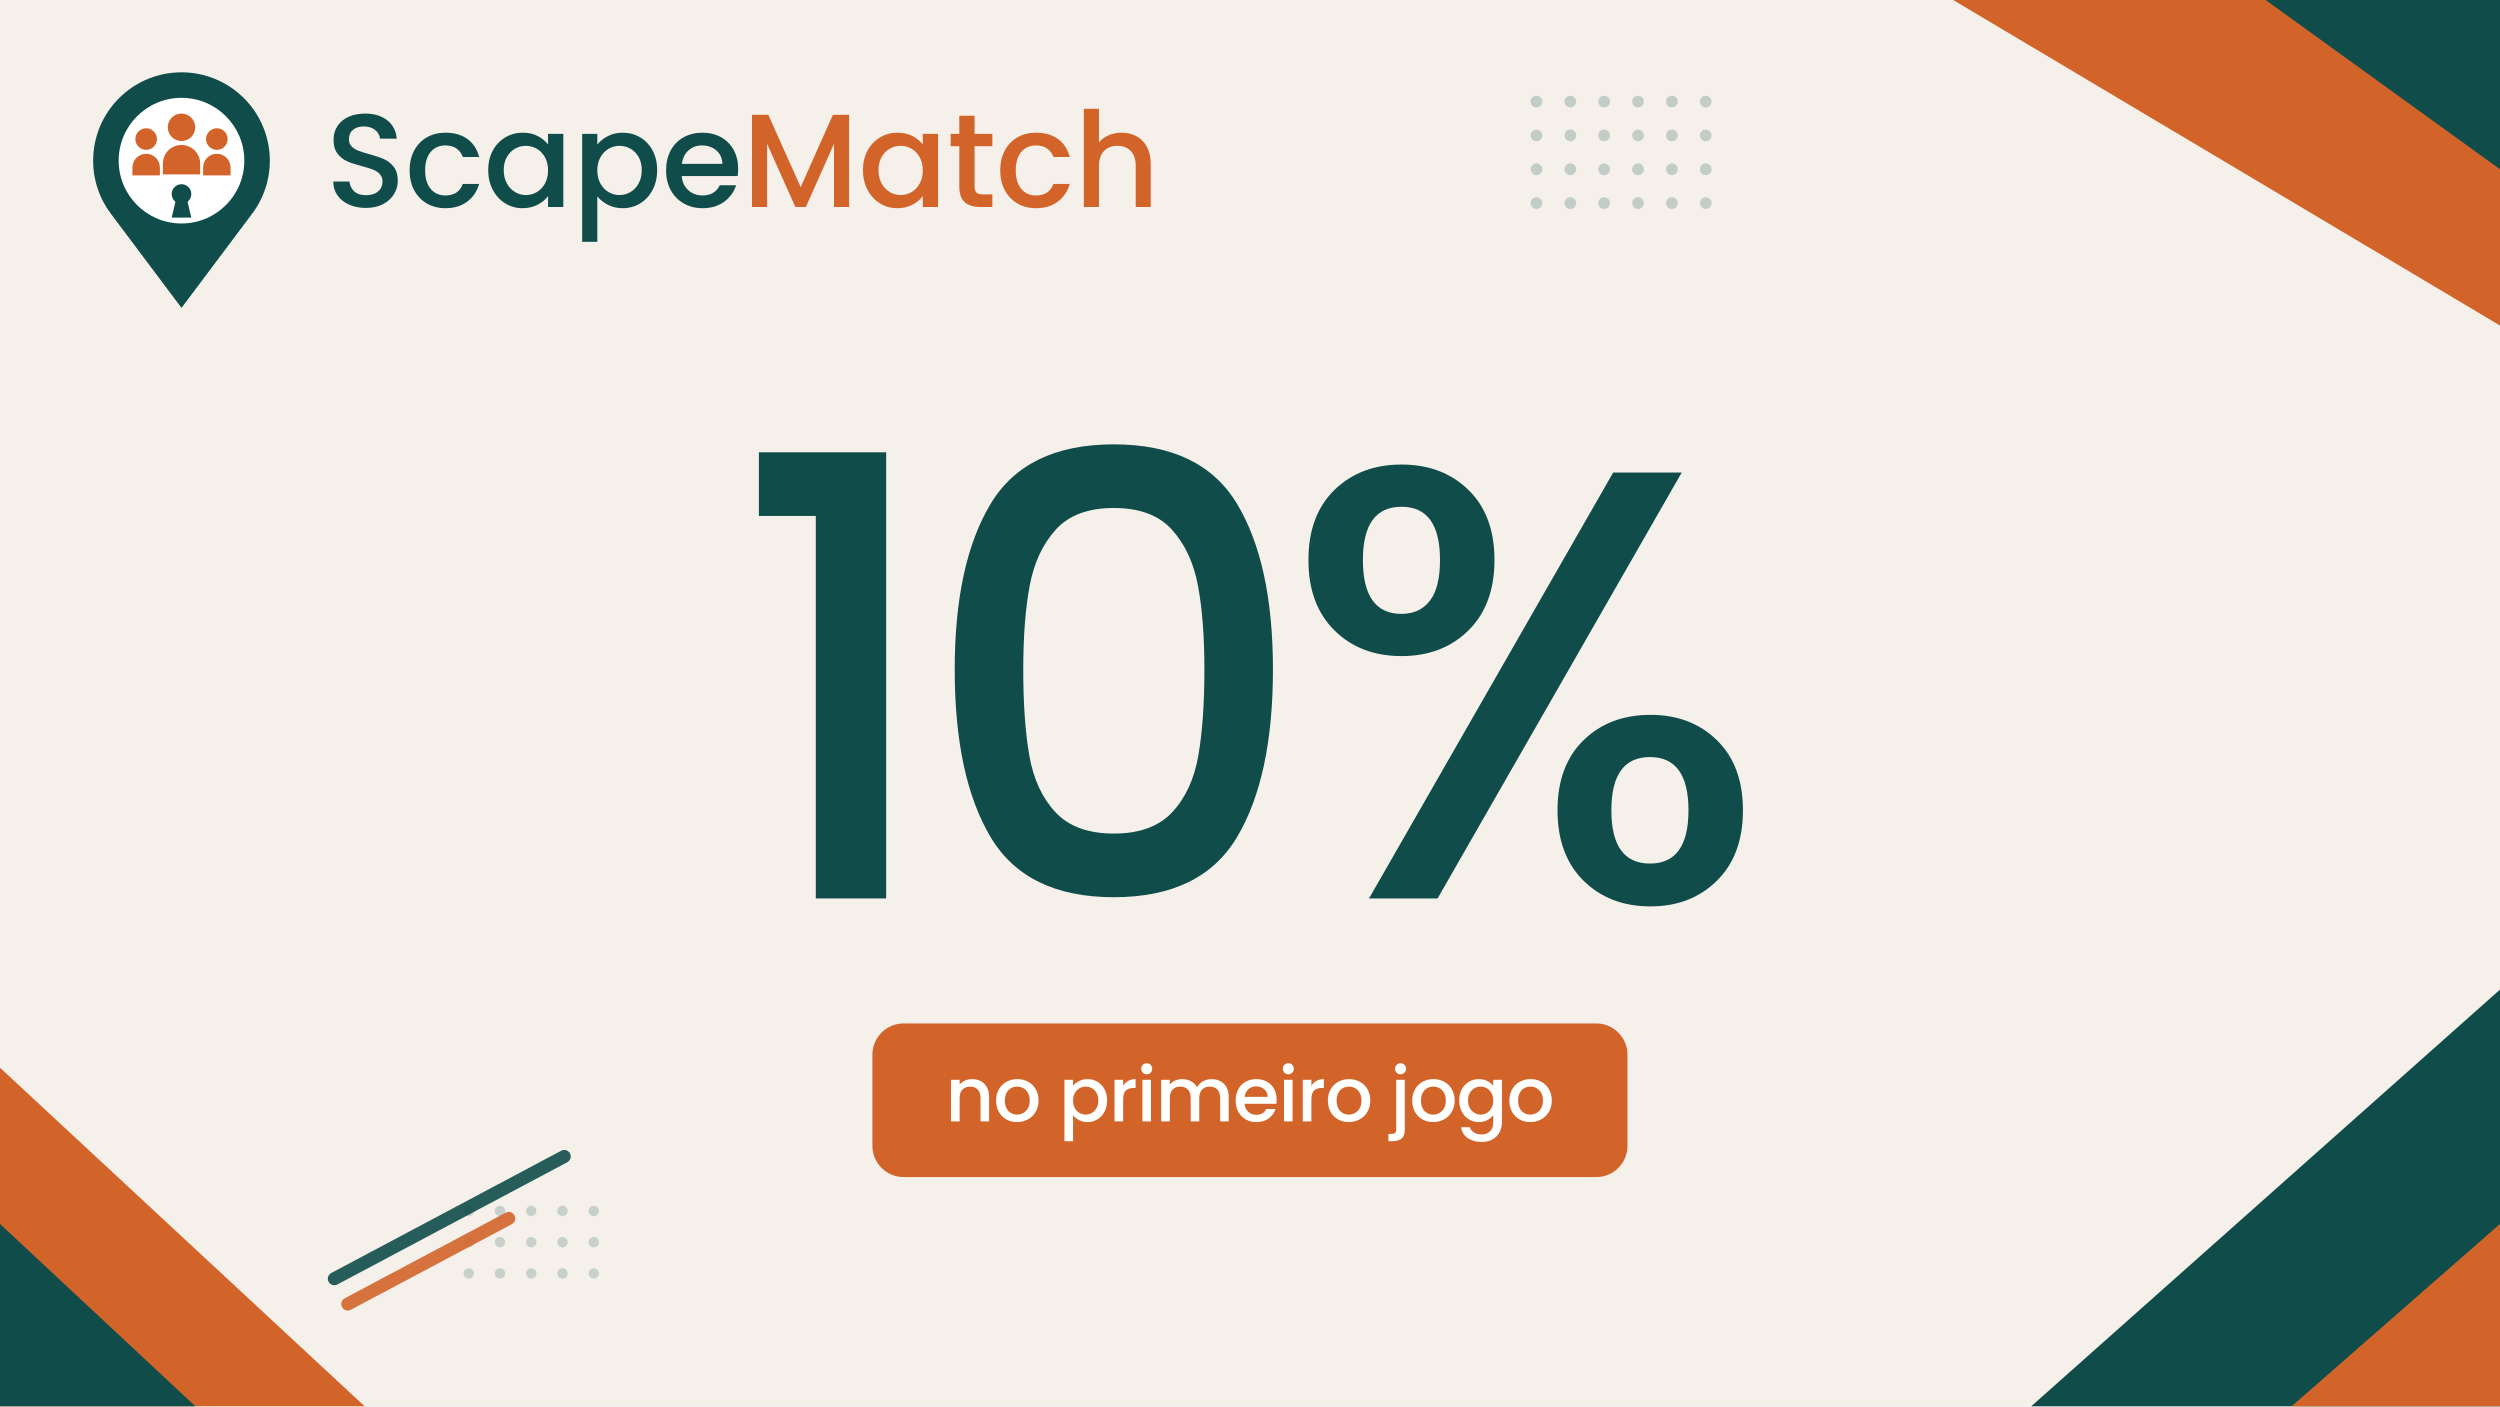
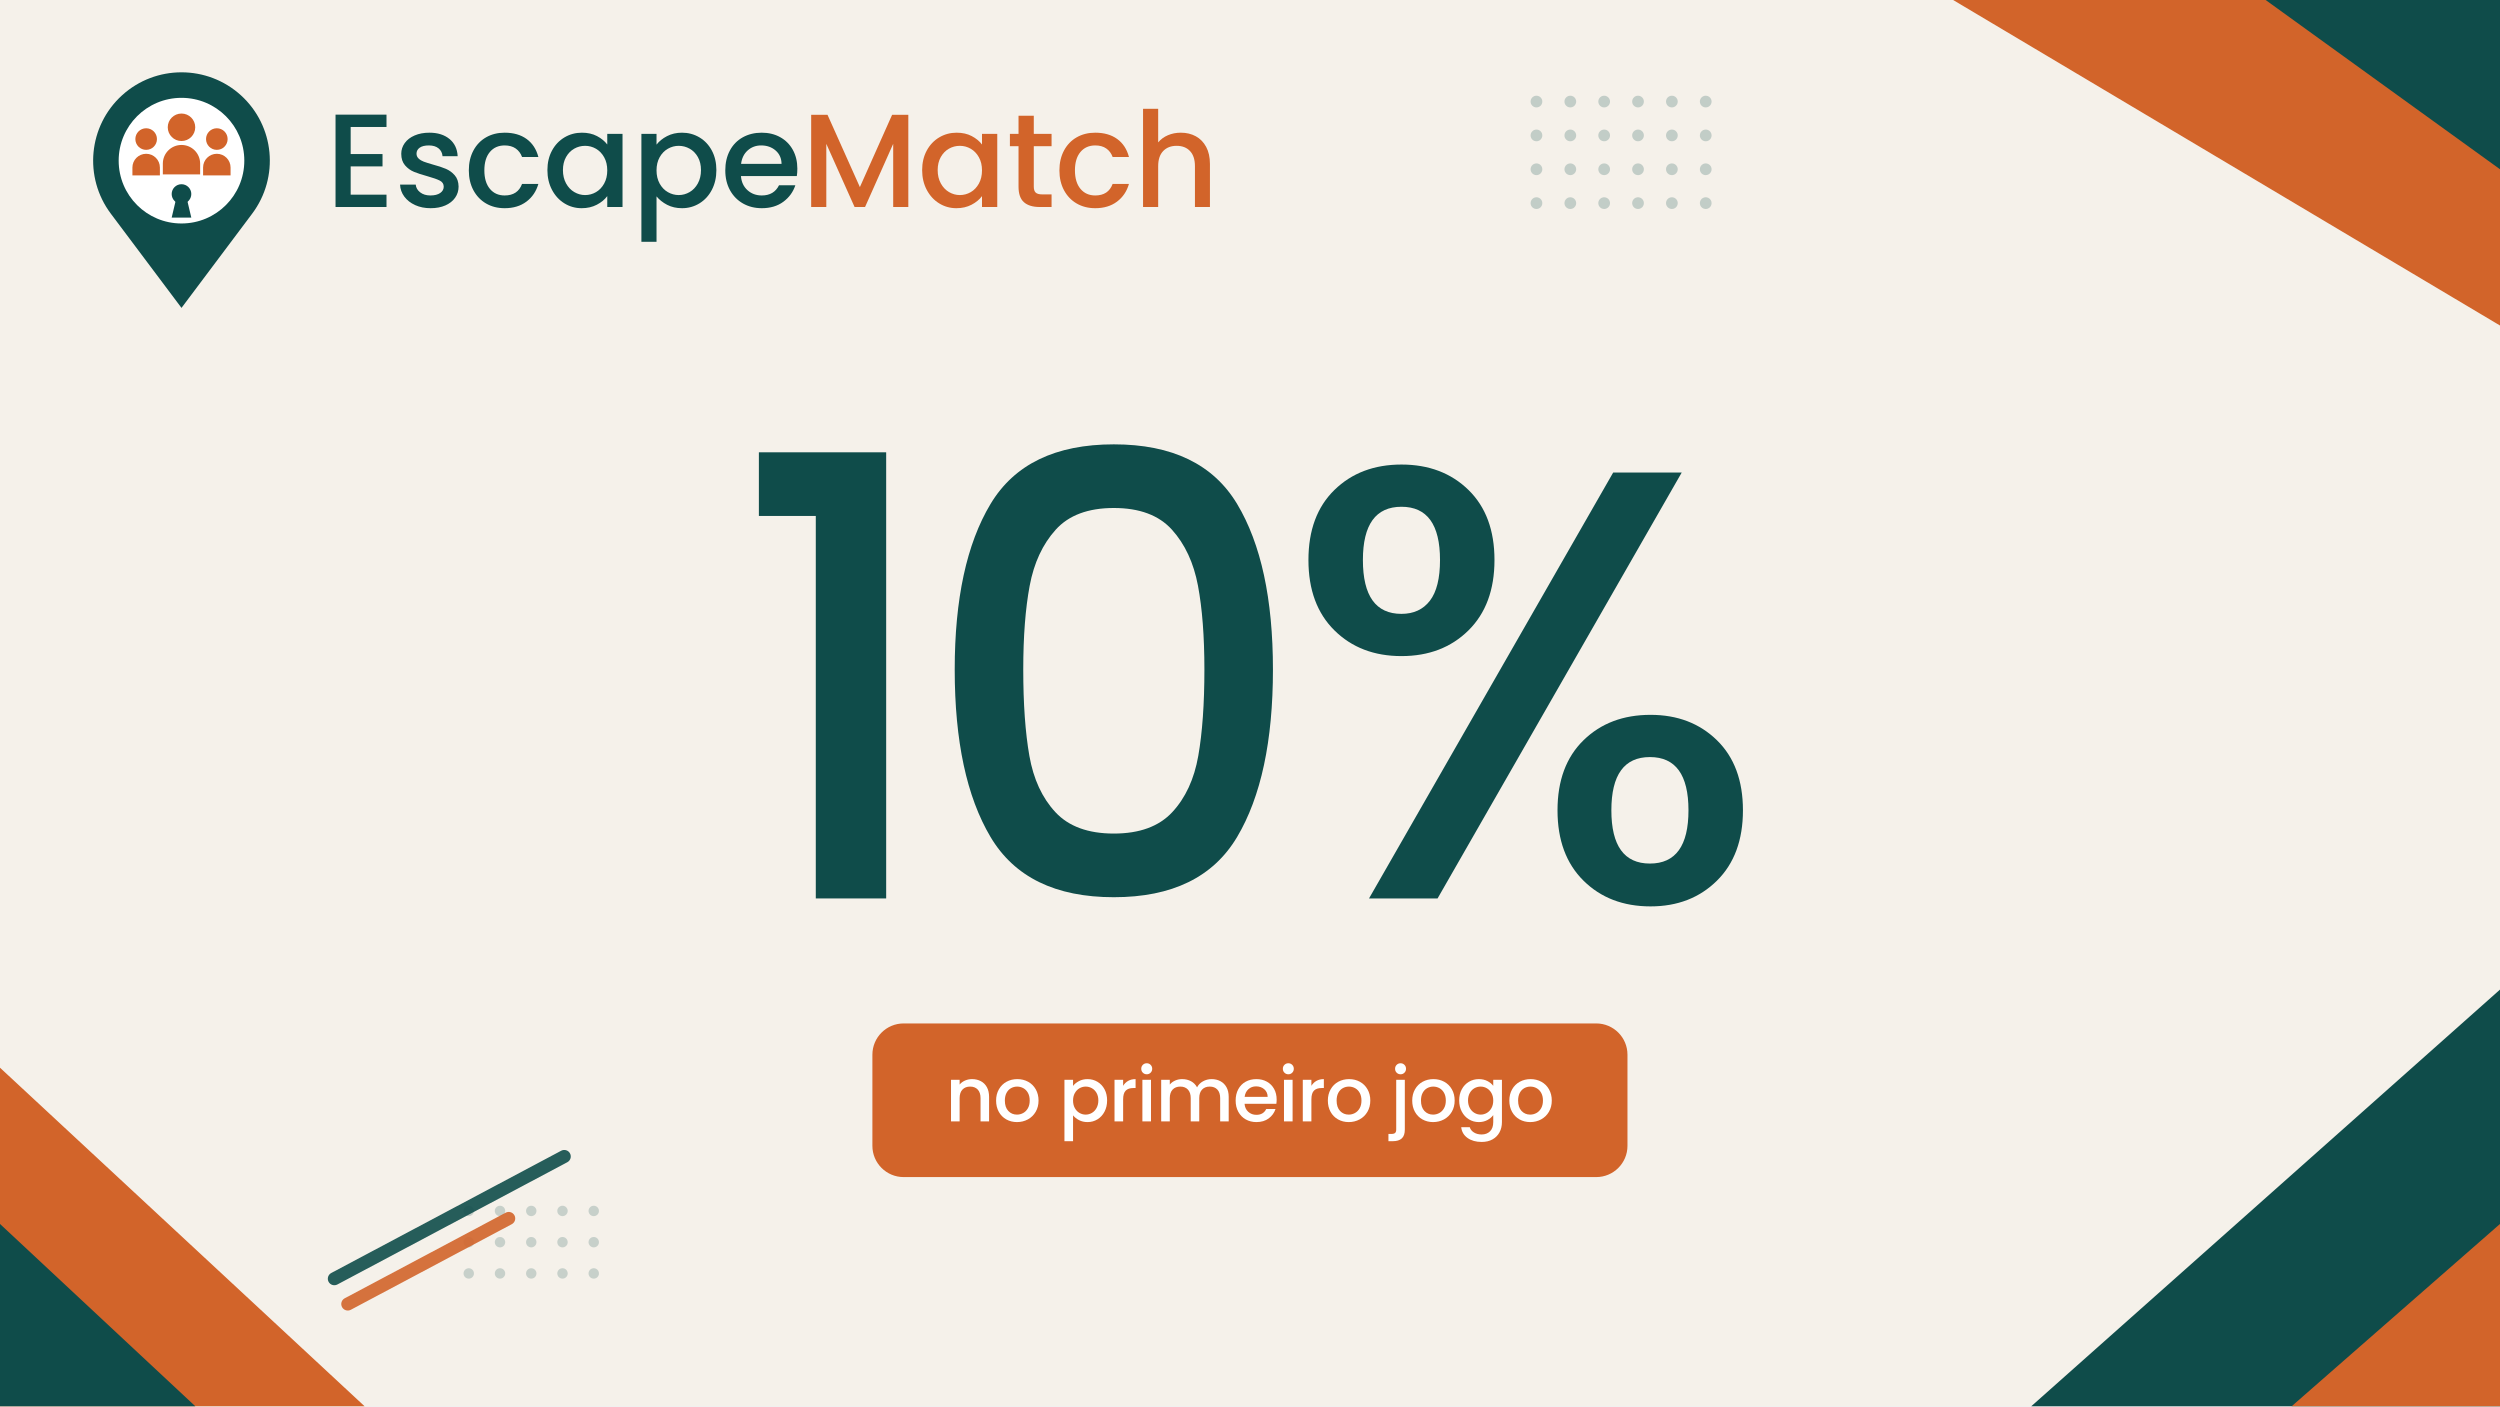
<svg xmlns="http://www.w3.org/2000/svg" width="1920" height="1080" viewBox="0 0 1920 1080" role="img" aria-label="10% no primeiro jogo">
  <rect width="1920" height="1080" fill="#F5F1EA" />
  <polygon points="1920,0 1500,0 1920,250" fill="#D2642A" />
  <polygon points="1920,0 1740,0 1920,130" fill="#0F4C4A" />
  <polygon points="1920,1080 1920,760 1560,1080" fill="#0F4C4A" />
  <polygon points="1920,1080 1920,940 1760,1080" fill="#D2642A" />
  <polygon points="0,1080 280,1080 0,820" fill="#D2642A" />
  <polygon points="0,1080 150,1080 0,940" fill="#0F4C4A" />
  <circle cx="1180.0" cy="78.0" r="4.5" fill="#0F4C4A" opacity="0.22" />
  <circle cx="1206.0" cy="78.0" r="4.5" fill="#0F4C4A" opacity="0.22" />
  <circle cx="1232.0" cy="78.0" r="4.5" fill="#0F4C4A" opacity="0.22" />
  <circle cx="1258.0" cy="78.0" r="4.5" fill="#0F4C4A" opacity="0.22" />
  <circle cx="1284.0" cy="78.0" r="4.5" fill="#0F4C4A" opacity="0.22" />
  <circle cx="1310.0" cy="78.0" r="4.5" fill="#0F4C4A" opacity="0.22" />
  <circle cx="1180.0" cy="104.0" r="4.5" fill="#0F4C4A" opacity="0.22" />
  <circle cx="1206.0" cy="104.0" r="4.5" fill="#0F4C4A" opacity="0.22" />
  <circle cx="1232.0" cy="104.0" r="4.5" fill="#0F4C4A" opacity="0.22" />
  <circle cx="1258.0" cy="104.0" r="4.5" fill="#0F4C4A" opacity="0.22" />
  <circle cx="1284.0" cy="104.0" r="4.5" fill="#0F4C4A" opacity="0.22" />
  <circle cx="1310.0" cy="104.0" r="4.5" fill="#0F4C4A" opacity="0.22" />
  <circle cx="1180.0" cy="130.0" r="4.5" fill="#0F4C4A" opacity="0.22" />
  <circle cx="1206.0" cy="130.0" r="4.5" fill="#0F4C4A" opacity="0.22" />
  <circle cx="1232.0" cy="130.0" r="4.5" fill="#0F4C4A" opacity="0.22" />
  <circle cx="1258.0" cy="130.0" r="4.5" fill="#0F4C4A" opacity="0.22" />
  <circle cx="1284.0" cy="130.0" r="4.5" fill="#0F4C4A" opacity="0.22" />
  <circle cx="1310.0" cy="130.0" r="4.5" fill="#0F4C4A" opacity="0.22" />
  <circle cx="1180.0" cy="156.0" r="4.5" fill="#0F4C4A" opacity="0.22" />
  <circle cx="1206.0" cy="156.0" r="4.5" fill="#0F4C4A" opacity="0.22" />
  <circle cx="1232.0" cy="156.0" r="4.5" fill="#0F4C4A" opacity="0.22" />
  <circle cx="1258.0" cy="156.0" r="4.5" fill="#0F4C4A" opacity="0.22" />
  <circle cx="1284.0" cy="156.0" r="4.5" fill="#0F4C4A" opacity="0.22" />
  <circle cx="1310.0" cy="156.0" r="4.5" fill="#0F4C4A" opacity="0.22" />
  <circle cx="360.0" cy="930.0" r="4" fill="#0F4C4A" opacity="0.2" />
  <circle cx="384.0" cy="930.0" r="4" fill="#0F4C4A" opacity="0.2" />
  <circle cx="408.0" cy="930.0" r="4" fill="#0F4C4A" opacity="0.2" />
  <circle cx="432.0" cy="930.0" r="4" fill="#0F4C4A" opacity="0.2" />
  <circle cx="456.0" cy="930.0" r="4" fill="#0F4C4A" opacity="0.2" />
  <circle cx="360.0" cy="954.0" r="4" fill="#0F4C4A" opacity="0.2" />
  <circle cx="384.0" cy="954.0" r="4" fill="#0F4C4A" opacity="0.2" />
  <circle cx="408.0" cy="954.0" r="4" fill="#0F4C4A" opacity="0.2" />
  <circle cx="432.0" cy="954.0" r="4" fill="#0F4C4A" opacity="0.2" />
  <circle cx="456.0" cy="954.0" r="4" fill="#0F4C4A" opacity="0.2" />
  <circle cx="360.0" cy="978.0" r="4" fill="#0F4C4A" opacity="0.2" />
  <circle cx="384.0" cy="978.0" r="4" fill="#0F4C4A" opacity="0.2" />
  <circle cx="408.0" cy="978.0" r="4" fill="#0F4C4A" opacity="0.2" />
  <circle cx="432.0" cy="978.0" r="4" fill="#0F4C4A" opacity="0.2" />
  <circle cx="456.0" cy="978.0" r="4" fill="#0F4C4A" opacity="0.2" />
  <g transform="translate(250 980) rotate(-28)" opacity="0.9">
    <rect width="210" height="10" rx="5" fill="#0F4C4A" />
    <rect y="22" width="150" height="10" rx="5" fill="#D2642A" />
  </g>
  <rect x="670.0" y="786" width="579.9" height="118" rx="24" fill="#D2642A" />
  <path d="M45 625V729H253V0H138V625Z" fill="#0F4C4A" transform="translate(561.67 690.00) scale(0.47 -0.47)" />
  <path d="M320 742Q463 742 521.5 644.5Q580 547 580 374Q580 199 521.5 100.5Q463 2 320 2Q177 2 118.5 100.5Q60 199 60 374Q60 547 118.5 644.5Q177 742 320 742ZM320 638Q257 638 225.0 602.5Q193 567 182.5 511.0Q172 455 172 374Q172 290 182.0 233.0Q192 176 224.5 141.0Q257 106 320 106Q383 106 415.5 141.0Q448 176 458.0 233.0Q468 290 468 374Q468 455 457.5 511.0Q447 567 415.0 602.5Q383 638 320 638Z" fill="#0F4C4A" transform="translate(705.02 690.00) scale(0.47 -0.47)" />
  <path d="M194 709Q261 709 303.5 667.5Q346 626 346 553Q346 480 303.5 438.0Q261 396 194 396Q127 396 84.5 438.0Q42 480 42 553Q42 626 84.5 667.5Q127 709 194 709ZM652 696 253 0H141L540 696ZM131 553Q131 465 194 465Q224 465 240.5 486.5Q257 508 257 553Q257 640 194 640Q131 640 131 553ZM601 300Q667 300 709.5 258.5Q752 217 752 144Q752 71 709.5 29.0Q667 -13 601 -13Q534 -13 491.5 29.0Q449 71 449 144Q449 217 491.5 258.5Q534 300 601 300ZM537 144Q537 57 600 57Q663 57 663 144Q663 231 600 231Q537 231 537 144Z" fill="#0F4C4A" transform="translate(985.14 690.00) scale(0.47 -0.47)" />
  <path d="M579 325V0H466V308Q466 382 429.0 421.5Q392 461 328 461Q264 461 226.5 421.5Q189 382 189 308V0H75V551H189V488Q217 522 260.5 541.0Q304 560 353 560Q418 560 469.5 533.0Q521 506 550.0 453.0Q579 400 579 325Z" fill="#FFFFFF" transform="translate(726.03 861.24) scale(0.058 -0.058)" />
  <path d="M38 276Q38 360 75.0 425.0Q112 490 176.0 525.0Q240 560 319 560Q398 560 462.0 525.0Q526 490 563.0 425.0Q600 360 600 276Q600 192 562.0 127.0Q524 62 458.5 26.5Q393 -9 314 -9Q236 -9 173.0 26.5Q110 62 74.0 126.5Q38 191 38 276ZM483 276Q483 336 460.0 377.5Q437 419 399.0 440.0Q361 461 317 461Q273 461 235.5 440.0Q198 419 176.0 377.5Q154 336 154 276Q154 187 199.5 138.5Q245 90 314 90Q358 90 396.5 111.0Q435 132 459.0 174.0Q483 216 483 276Z" fill="#FFFFFF" transform="translate(762.80 861.24) scale(0.058 -0.058)" />
  <path d="M381 560Q453 560 512.5 524.5Q572 489 606.0 425.0Q640 361 640 278Q640 195 606.0 129.5Q572 64 512.5 27.5Q453 -9 381 -9Q318 -9 269.0 16.5Q220 42 189 80V-262H75V551H189V470Q218 508 268.0 534.0Q318 560 381 560ZM356 461Q313 461 274.5 439.0Q236 417 212.5 375.0Q189 333 189 276Q189 219 212.5 176.5Q236 134 274.5 112.0Q313 90 356 90Q400 90 438.5 112.5Q477 135 500.5 178.0Q524 221 524 278Q524 335 500.5 376.5Q477 418 438.5 439.5Q400 461 356 461Z" fill="#FFFFFF" transform="translate(813.14 861.24) scale(0.058 -0.058)" />
  <path d="M354 560V442H325Q258 442 223.5 408.0Q189 374 189 290V0H75V551H189V471Q214 513 255.5 536.5Q297 560 354 560Z" fill="#FFFFFF" transform="translate(851.60 861.24) scale(0.058 -0.058)" />
  <path d="M60 697Q60 728 81.0 749.0Q102 770 133 770Q163 770 184.0 749.0Q205 728 205 697Q205 666 184.0 645.0Q163 624 133 624Q102 624 81.0 645.0Q60 666 60 697ZM189 551V0H75V551Z" fill="#FFFFFF" transform="translate(873.00 861.24) scale(0.058 -0.058)" />
  <path d="M969 325V0H856V308Q856 382 819.0 421.5Q782 461 718 461Q654 461 616.5 421.5Q579 382 579 308V0H466V308Q466 382 429.0 421.5Q392 461 328 461Q264 461 226.5 421.5Q189 382 189 308V0H75V551H189V488Q217 522 260.0 541.0Q303 560 352 560Q418 560 470.0 532.0Q522 504 550 451Q575 501 628.0 530.5Q681 560 742 560Q807 560 858.5 533.0Q910 506 939.5 453.0Q969 400 969 325Z" fill="#FFFFFF" transform="translate(887.44 861.24) scale(0.058 -0.058)" />
  <path d="M576 233H155Q160 167 204.0 127.0Q248 87 312 87Q404 87 442 164H565Q540 88 474.5 39.5Q409 -9 312 -9Q233 -9 170.5 26.5Q108 62 72.5 126.5Q37 191 37 276Q37 361 71.5 425.5Q106 490 168.5 525.0Q231 560 312 560Q390 560 451.0 526.0Q512 492 546.0 430.5Q580 369 580 289Q580 258 576 233ZM461 325Q460 388 416.0 426.0Q372 464 307 464Q248 464 206.0 426.5Q164 389 156 325Z" fill="#FFFFFF" transform="translate(946.83 861.24) scale(0.058 -0.058)" />
  <path d="M60 697Q60 728 81.0 749.0Q102 770 133 770Q163 770 184.0 749.0Q205 728 205 697Q205 666 184.0 645.0Q163 624 133 624Q102 624 81.0 645.0Q60 666 60 697ZM189 551V0H75V551Z" fill="#FFFFFF" transform="translate(981.75 861.24) scale(0.058 -0.058)" />
  <path d="M354 560V442H325Q258 442 223.5 408.0Q189 374 189 290V0H75V551H189V471Q214 513 255.5 536.5Q297 560 354 560Z" fill="#FFFFFF" transform="translate(996.19 861.24) scale(0.058 -0.058)" />
  <path d="M38 276Q38 360 75.0 425.0Q112 490 176.0 525.0Q240 560 319 560Q398 560 462.0 525.0Q526 490 563.0 425.0Q600 360 600 276Q600 192 562.0 127.0Q524 62 458.5 26.5Q393 -9 314 -9Q236 -9 173.0 26.5Q110 62 74.0 126.5Q38 191 38 276ZM483 276Q483 336 460.0 377.5Q437 419 399.0 440.0Q361 461 317 461Q273 461 235.5 440.0Q198 419 176.0 377.5Q154 336 154 276Q154 187 199.5 138.5Q245 90 314 90Q358 90 396.5 111.0Q435 132 459.0 174.0Q483 216 483 276Z" fill="#FFFFFF" transform="translate(1017.59 861.24) scale(0.058 -0.058)" />
  <path d="M60 697Q60 728 81.0 749.0Q102 770 133 770Q163 770 184.0 749.0Q205 728 205 697Q205 666 184.0 645.0Q163 624 133 624Q102 624 81.0 645.0Q60 666 60 697ZM189 -108Q189 -189 148.5 -225.5Q108 -262 31 -262H-28V-166H11Q46 -166 60.5 -152.5Q75 -139 75 -108V551H189Z" fill="#FFFFFF" transform="translate(1067.94 861.24) scale(0.058 -0.058)" />
  <path d="M38 276Q38 360 75.0 425.0Q112 490 176.0 525.0Q240 560 319 560Q398 560 462.0 525.0Q526 490 563.0 425.0Q600 360 600 276Q600 192 562.0 127.0Q524 62 458.5 26.5Q393 -9 314 -9Q236 -9 173.0 26.5Q110 62 74.0 126.5Q38 191 38 276ZM483 276Q483 336 460.0 377.5Q437 419 399.0 440.0Q361 461 317 461Q273 461 235.5 440.0Q198 419 176.0 377.5Q154 336 154 276Q154 187 199.5 138.5Q245 90 314 90Q358 90 396.5 111.0Q435 132 459.0 174.0Q483 216 483 276Z" fill="#FFFFFF" transform="translate(1082.38 861.24) scale(0.058 -0.058)" />
  <path d="M488 471V551H603V-9Q603 -85 571.0 -144.5Q539 -204 478.5 -238.0Q418 -272 334 -272Q222 -272 148.0 -219.5Q74 -167 64 -77H177Q190 -120 232.5 -146.5Q275 -173 334 -173Q403 -173 445.5 -131.0Q488 -89 488 -9V83Q459 44 409.5 17.5Q360 -9 297 -9Q225 -9 165.5 27.5Q106 64 71.5 129.5Q37 195 37 278Q37 361 71.5 425.0Q106 489 165.5 524.5Q225 560 297 560Q361 560 410.5 534.5Q460 509 488 471ZM321 461Q277 461 239.0 439.5Q201 418 177.5 376.5Q154 335 154 278Q154 221 177.5 178.0Q201 135 239.5 112.5Q278 90 321 90Q365 90 403.0 112.0Q441 134 464.5 176.5Q488 219 488 276Q488 333 464.5 375.0Q441 417 403.0 439.0Q365 461 321 461Z" fill="#FFFFFF" transform="translate(1118.51 861.24) scale(0.058 -0.058)" />
  <path d="M38 276Q38 360 75.0 425.0Q112 490 176.0 525.0Q240 560 319 560Q398 560 462.0 525.0Q526 490 563.0 425.0Q600 360 600 276Q600 192 562.0 127.0Q524 62 458.5 26.5Q393 -9 314 -9Q236 -9 173.0 26.5Q110 62 74.0 126.5Q38 191 38 276ZM483 276Q483 336 460.0 377.5Q437 419 399.0 440.0Q361 461 317 461Q273 461 235.5 440.0Q198 419 176.0 377.5Q154 336 154 276Q154 187 199.5 138.5Q245 90 314 90Q358 90 396.5 111.0Q435 132 459.0 174.0Q483 216 483 276Z" fill="#FFFFFF" transform="translate(1156.97 861.24) scale(0.058 -0.058)" />
  <g transform="translate(64.00 48.00) scale(0.75385)">
    <path d="M100 250 L28 154 A90 90 0 1 1 172 154 Z" fill="#0F4C4A" />
    <circle cx="100" cy="100" r="64" fill="#FFFFFF" />
    <circle cx="64" cy="78" r="11" fill="#D2642A" />
    <path d="M50 115 L50 107 A14 14 0 0 1 78 107 L78 115 Z" fill="#D2642A" />
    <circle cx="136" cy="78" r="11" fill="#D2642A" />
    <path d="M122 115 L122 107 A14 14 0 0 1 150 107 L150 115 Z" fill="#D2642A" />
    <circle cx="100" cy="66" r="14" fill="#D2642A" />
    <path d="M81 114 L81 103 A19 19 0 0 1 119 103 L119 114 Z" fill="#D2642A" />
    <circle cx="100" cy="134" r="10" fill="#0F4C4A" />
    <path d="M94.5 139 L90 158 L110 158 L105.5 139 Z" fill="#0F4C4A" />
  </g>
-   <path d="M58 192H180Q184 147 215.5 118.0Q247 89 304 89Q363 89 396.0 117.5Q429 146 429 191Q429 226 408.5 248.0Q388 270 357.5 282.0Q327 294 273 308Q205 326 162.5 344.5Q120 363 90.0 402.0Q60 441 60 506Q60 566 90.0 611.0Q120 656 174.0 680.0Q228 704 299 704Q400 704 464.5 653.5Q529 603 536 515H410Q407 553 374.0 580.0Q341 607 287 607Q238 607 207.0 582.0Q176 557 176 510Q176 478 195.5 457.5Q215 437 245.0 425.0Q275 413 327 399Q396 380 439.5 361.0Q483 342 513.5 302.5Q544 263 544 197Q544 144 515.5 97.0Q487 50 432.5 21.5Q378 -7 304 -7Q234 -7 178.0 17.5Q122 42 90.0 87.0Q58 132 58 192Z" fill="#0F4C4A" transform="translate(250.05 158.98) scale(0.10192 -0.10192)" />
-   <path d="M307 560Q407 560 472.5 512.5Q538 465 561 377H438Q423 418 390.0 441.0Q357 464 307 464Q237 464 195.5 414.5Q154 365 154 276Q154 187 195.5 137.0Q237 87 307 87Q406 87 438 174H561Q537 90 471.0 40.5Q405 -9 307 -9Q228 -9 167.0 26.5Q106 62 71.5 126.5Q37 191 37 276Q37 361 71.5 425.5Q106 490 167.0 525.0Q228 560 307 560Z" fill="#0F4C4A" transform="translate(310.81 158.98) scale(0.10192 -0.10192)" />
-   <path d="M297 560Q362 560 410.5 534.5Q459 509 488 471V551H603V0H488V82Q459 43 409.0 17.0Q359 -9 295 -9Q224 -9 165.0 27.5Q106 64 71.5 129.5Q37 195 37 278Q37 361 71.5 425.0Q106 489 165.5 524.5Q225 560 297 560ZM321 461Q277 461 239.0 439.5Q201 418 177.5 376.5Q154 335 154 278Q154 221 177.5 178.0Q201 135 239.5 112.5Q278 90 321 90Q365 90 403.0 112.0Q441 134 464.5 176.5Q488 219 488 276Q488 333 464.5 375.0Q441 417 403.0 439.0Q365 461 321 461Z" fill="#0F4C4A" transform="translate(371.17 158.98) scale(0.10192 -0.10192)" />
-   <path d="M381 560Q453 560 512.5 524.5Q572 489 606.0 425.0Q640 361 640 278Q640 195 606.0 129.5Q572 64 512.5 27.5Q453 -9 381 -9Q318 -9 269.0 16.5Q220 42 189 80V-262H75V551H189V470Q218 508 268.0 534.0Q318 560 381 560ZM356 461Q313 461 274.5 439.0Q236 417 212.5 375.0Q189 333 189 276Q189 219 212.5 176.5Q236 134 274.5 112.0Q313 90 356 90Q400 90 438.5 112.5Q477 135 500.5 178.0Q524 221 524 278Q524 335 500.5 376.5Q477 418 438.5 439.5Q400 461 356 461Z" fill="#0F4C4A" transform="translate(439.47 158.98) scale(0.10192 -0.10192)" />
-   <path d="M576 233H155Q160 167 204.0 127.0Q248 87 312 87Q404 87 442 164H565Q540 88 474.5 39.5Q409 -9 312 -9Q233 -9 170.5 26.5Q108 62 72.5 126.5Q37 191 37 276Q37 361 71.5 425.5Q106 490 168.5 525.0Q231 560 312 560Q390 560 451.0 526.0Q512 492 546.0 430.5Q580 369 580 289Q580 258 576 233ZM461 325Q460 388 416.0 426.0Q372 464 307 464Q248 464 206.0 426.5Q164 389 156 325Z" fill="#0F4C4A" transform="translate(507.78 158.98) scale(0.10192 -0.10192)" />
-   <path d="M807 695V0H693V476L481 0H402L189 476V0H75V695H198L442 150L685 695Z" fill="#D2642A" transform="translate(569.87 158.98) scale(0.10192 -0.10192)" />
-   <path d="M297 560Q362 560 410.5 534.5Q459 509 488 471V551H603V0H488V82Q459 43 409.0 17.0Q359 -9 295 -9Q224 -9 165.0 27.5Q106 64 71.5 129.5Q37 195 37 278Q37 361 71.5 425.0Q106 489 165.5 524.5Q225 560 297 560ZM321 461Q277 461 239.0 439.5Q201 418 177.5 376.5Q154 335 154 278Q154 221 177.5 178.0Q201 135 239.5 112.5Q278 90 321 90Q365 90 403.0 112.0Q441 134 464.5 176.5Q488 219 488 276Q488 333 464.5 375.0Q441 417 403.0 439.0Q365 461 321 461Z" fill="#D2642A" transform="translate(658.97 158.98) scale(0.10192 -0.10192)" />
-   <path d="M208 458V153Q208 122 222.5 108.5Q237 95 272 95H342V0H252Q175 0 134.0 36.0Q93 72 93 153V458H28V551H93V688H208V551H342V458Z" fill="#D2642A" transform="translate(727.27 158.98) scale(0.10192 -0.10192)" />
-   <path d="M307 560Q407 560 472.5 512.5Q538 465 561 377H438Q423 418 390.0 441.0Q357 464 307 464Q237 464 195.5 414.5Q154 365 154 276Q154 187 195.5 137.0Q237 87 307 87Q406 87 438 174H561Q537 90 471.0 40.5Q405 -9 307 -9Q228 -9 167.0 26.5Q106 62 71.5 126.5Q37 191 37 276Q37 361 71.5 425.5Q106 490 167.0 525.0Q228 560 307 560Z" fill="#D2642A" transform="translate(764.39 158.98) scale(0.10192 -0.10192)" />
-   <path d="M579 325V0H466V308Q466 382 429.0 421.5Q392 461 328 461Q264 461 226.5 421.5Q189 382 189 308V0H75V740H189V487Q218 522 262.5 541.0Q307 560 360 560Q423 560 472.5 533.0Q522 506 550.5 453.0Q579 400 579 325Z" fill="#D2642A" transform="translate(824.74 158.98) scale(0.10192 -0.10192)" />
+   <path d="M189 603V399H429V306H189V93H459V0H75V696H459V603Z" fill="#0F4C4A" transform="translate(250.05 158.98) scale(0.10192 -0.10192)" />
+   <path d="M45 169H163Q166 134 196.5 110.5Q227 87 273 87Q321 87 347.5 105.5Q374 124 374 153Q374 184 344.5 199.0Q315 214 251 232Q189 249 150.0 265.0Q111 281 82.5 314.0Q54 347 54 401Q54 445 80.0 481.5Q106 518 154.5 539.0Q203 560 266 560Q360 560 417.5 512.5Q475 465 479 383H365Q362 420 335.0 442.0Q308 464 262 464Q217 464 193.0 447.0Q169 430 169 402Q169 380 185.0 365.0Q201 350 224.0 341.5Q247 333 292 320Q352 304 390.5 287.5Q429 271 457.0 239.0Q485 207 486 154Q486 107 460.0 70.0Q434 33 386.5 12.0Q339 -9 275 -9Q210 -9 158.5 14.5Q107 38 77.0 78.5Q47 119 45 169Z" fill="#0F4C4A" transform="translate(302.66 158.98) scale(0.10192 -0.10192)" />
+   <path d="M307 560Q407 560 472.5 512.5Q538 465 561 377H438Q423 418 390.0 441.0Q357 464 307 464Q237 464 195.5 414.5Q154 365 154 276Q154 187 195.5 137.0Q237 87 307 87Q406 87 438 174H561Q537 90 471.0 40.5Q405 -9 307 -9Q228 -9 167.0 26.5Q106 62 71.5 126.5Q37 191 37 276Q37 361 71.5 425.5Q106 490 167.0 525.0Q228 560 307 560Z" fill="#0F4C4A" transform="translate(356.29 158.98) scale(0.10192 -0.10192)" />
+   <path d="M297 560Q362 560 410.5 534.5Q459 509 488 471V551H603V0H488V82Q459 43 409.0 17.0Q359 -9 295 -9Q224 -9 165.0 27.5Q106 64 71.5 129.5Q37 195 37 278Q37 361 71.5 425.0Q106 489 165.5 524.5Q225 560 297 560ZM321 461Q277 461 239.0 439.5Q201 418 177.5 376.5Q154 335 154 278Q154 221 177.5 178.0Q201 135 239.5 112.5Q278 90 321 90Q365 90 403.0 112.0Q441 134 464.5 176.5Q488 219 488 276Q488 333 464.5 375.0Q441 417 403.0 439.0Q365 461 321 461Z" fill="#0F4C4A" transform="translate(416.64 158.98) scale(0.10192 -0.10192)" />
+   <path d="M381 560Q453 560 512.5 524.5Q572 489 606.0 425.0Q640 361 640 278Q640 195 606.0 129.5Q572 64 512.5 27.5Q453 -9 381 -9Q318 -9 269.0 16.5Q220 42 189 80V-262H75V551H189V470Q218 508 268.0 534.0Q318 560 381 560ZM356 461Q313 461 274.5 439.0Q236 417 212.5 375.0Q189 333 189 276Q189 219 212.5 176.5Q236 134 274.5 112.0Q313 90 356 90Q400 90 438.5 112.5Q477 135 500.5 178.0Q524 221 524 278Q524 335 500.5 376.5Q477 418 438.5 439.5Q400 461 356 461Z" fill="#0F4C4A" transform="translate(484.95 158.98) scale(0.10192 -0.10192)" />
+   <path d="M576 233H155Q160 167 204.0 127.0Q248 87 312 87Q404 87 442 164H565Q540 88 474.5 39.5Q409 -9 312 -9Q233 -9 170.5 26.5Q108 62 72.5 126.5Q37 191 37 276Q37 361 71.5 425.5Q106 490 168.5 525.0Q231 560 312 560Q390 560 451.0 526.0Q512 492 546.0 430.5Q580 369 580 289Q580 258 576 233ZM461 325Q460 388 416.0 426.0Q372 464 307 464Q248 464 206.0 426.5Q164 389 156 325Z" fill="#0F4C4A" transform="translate(553.25 158.98) scale(0.10192 -0.10192)" />
+   <path d="M807 695V0H693V476L481 0H402L189 476V0H75V695H198L442 150L685 695Z" fill="#D2642A" transform="translate(615.34 158.98) scale(0.10192 -0.10192)" />
+   <path d="M297 560Q362 560 410.5 534.5Q459 509 488 471V551H603V0H488V82Q459 43 409.0 17.0Q359 -9 295 -9Q224 -9 165.0 27.5Q106 64 71.5 129.5Q37 195 37 278Q37 361 71.5 425.0Q106 489 165.5 524.5Q225 560 297 560ZM321 461Q277 461 239.0 439.5Q201 418 177.5 376.5Q154 335 154 278Q154 221 177.5 178.0Q201 135 239.5 112.5Q278 90 321 90Q365 90 403.0 112.0Q441 134 464.5 176.5Q488 219 488 276Q488 333 464.5 375.0Q441 417 403.0 439.0Q365 461 321 461Z" fill="#D2642A" transform="translate(704.44 158.98) scale(0.10192 -0.10192)" />
+   <path d="M208 458V153Q208 122 222.5 108.5Q237 95 272 95H342V0H252Q175 0 134.0 36.0Q93 72 93 153V458H28V551H93V688H208V551H342V458Z" fill="#D2642A" transform="translate(772.75 158.98) scale(0.10192 -0.10192)" />
+   <path d="M307 560Q407 560 472.5 512.5Q538 465 561 377H438Q423 418 390.0 441.0Q357 464 307 464Q237 464 195.5 414.5Q154 365 154 276Q154 187 195.5 137.0Q237 87 307 87Q406 87 438 174H561Q537 90 471.0 40.5Q405 -9 307 -9Q228 -9 167.0 26.5Q106 62 71.5 126.5Q37 191 37 276Q37 361 71.5 425.5Q106 490 167.0 525.0Q228 560 307 560Z" fill="#D2642A" transform="translate(809.86 158.98) scale(0.10192 -0.10192)" />
+   <path d="M579 325V0H466V308Q466 382 429.0 421.5Q392 461 328 461Q264 461 226.5 421.5Q189 382 189 308V0H75V740H189V487Q218 522 262.5 541.0Q307 560 360 560Q423 560 472.5 533.0Q522 506 550.5 453.0Q579 400 579 325Z" fill="#D2642A" transform="translate(870.22 158.98) scale(0.10192 -0.10192)" />
</svg>
